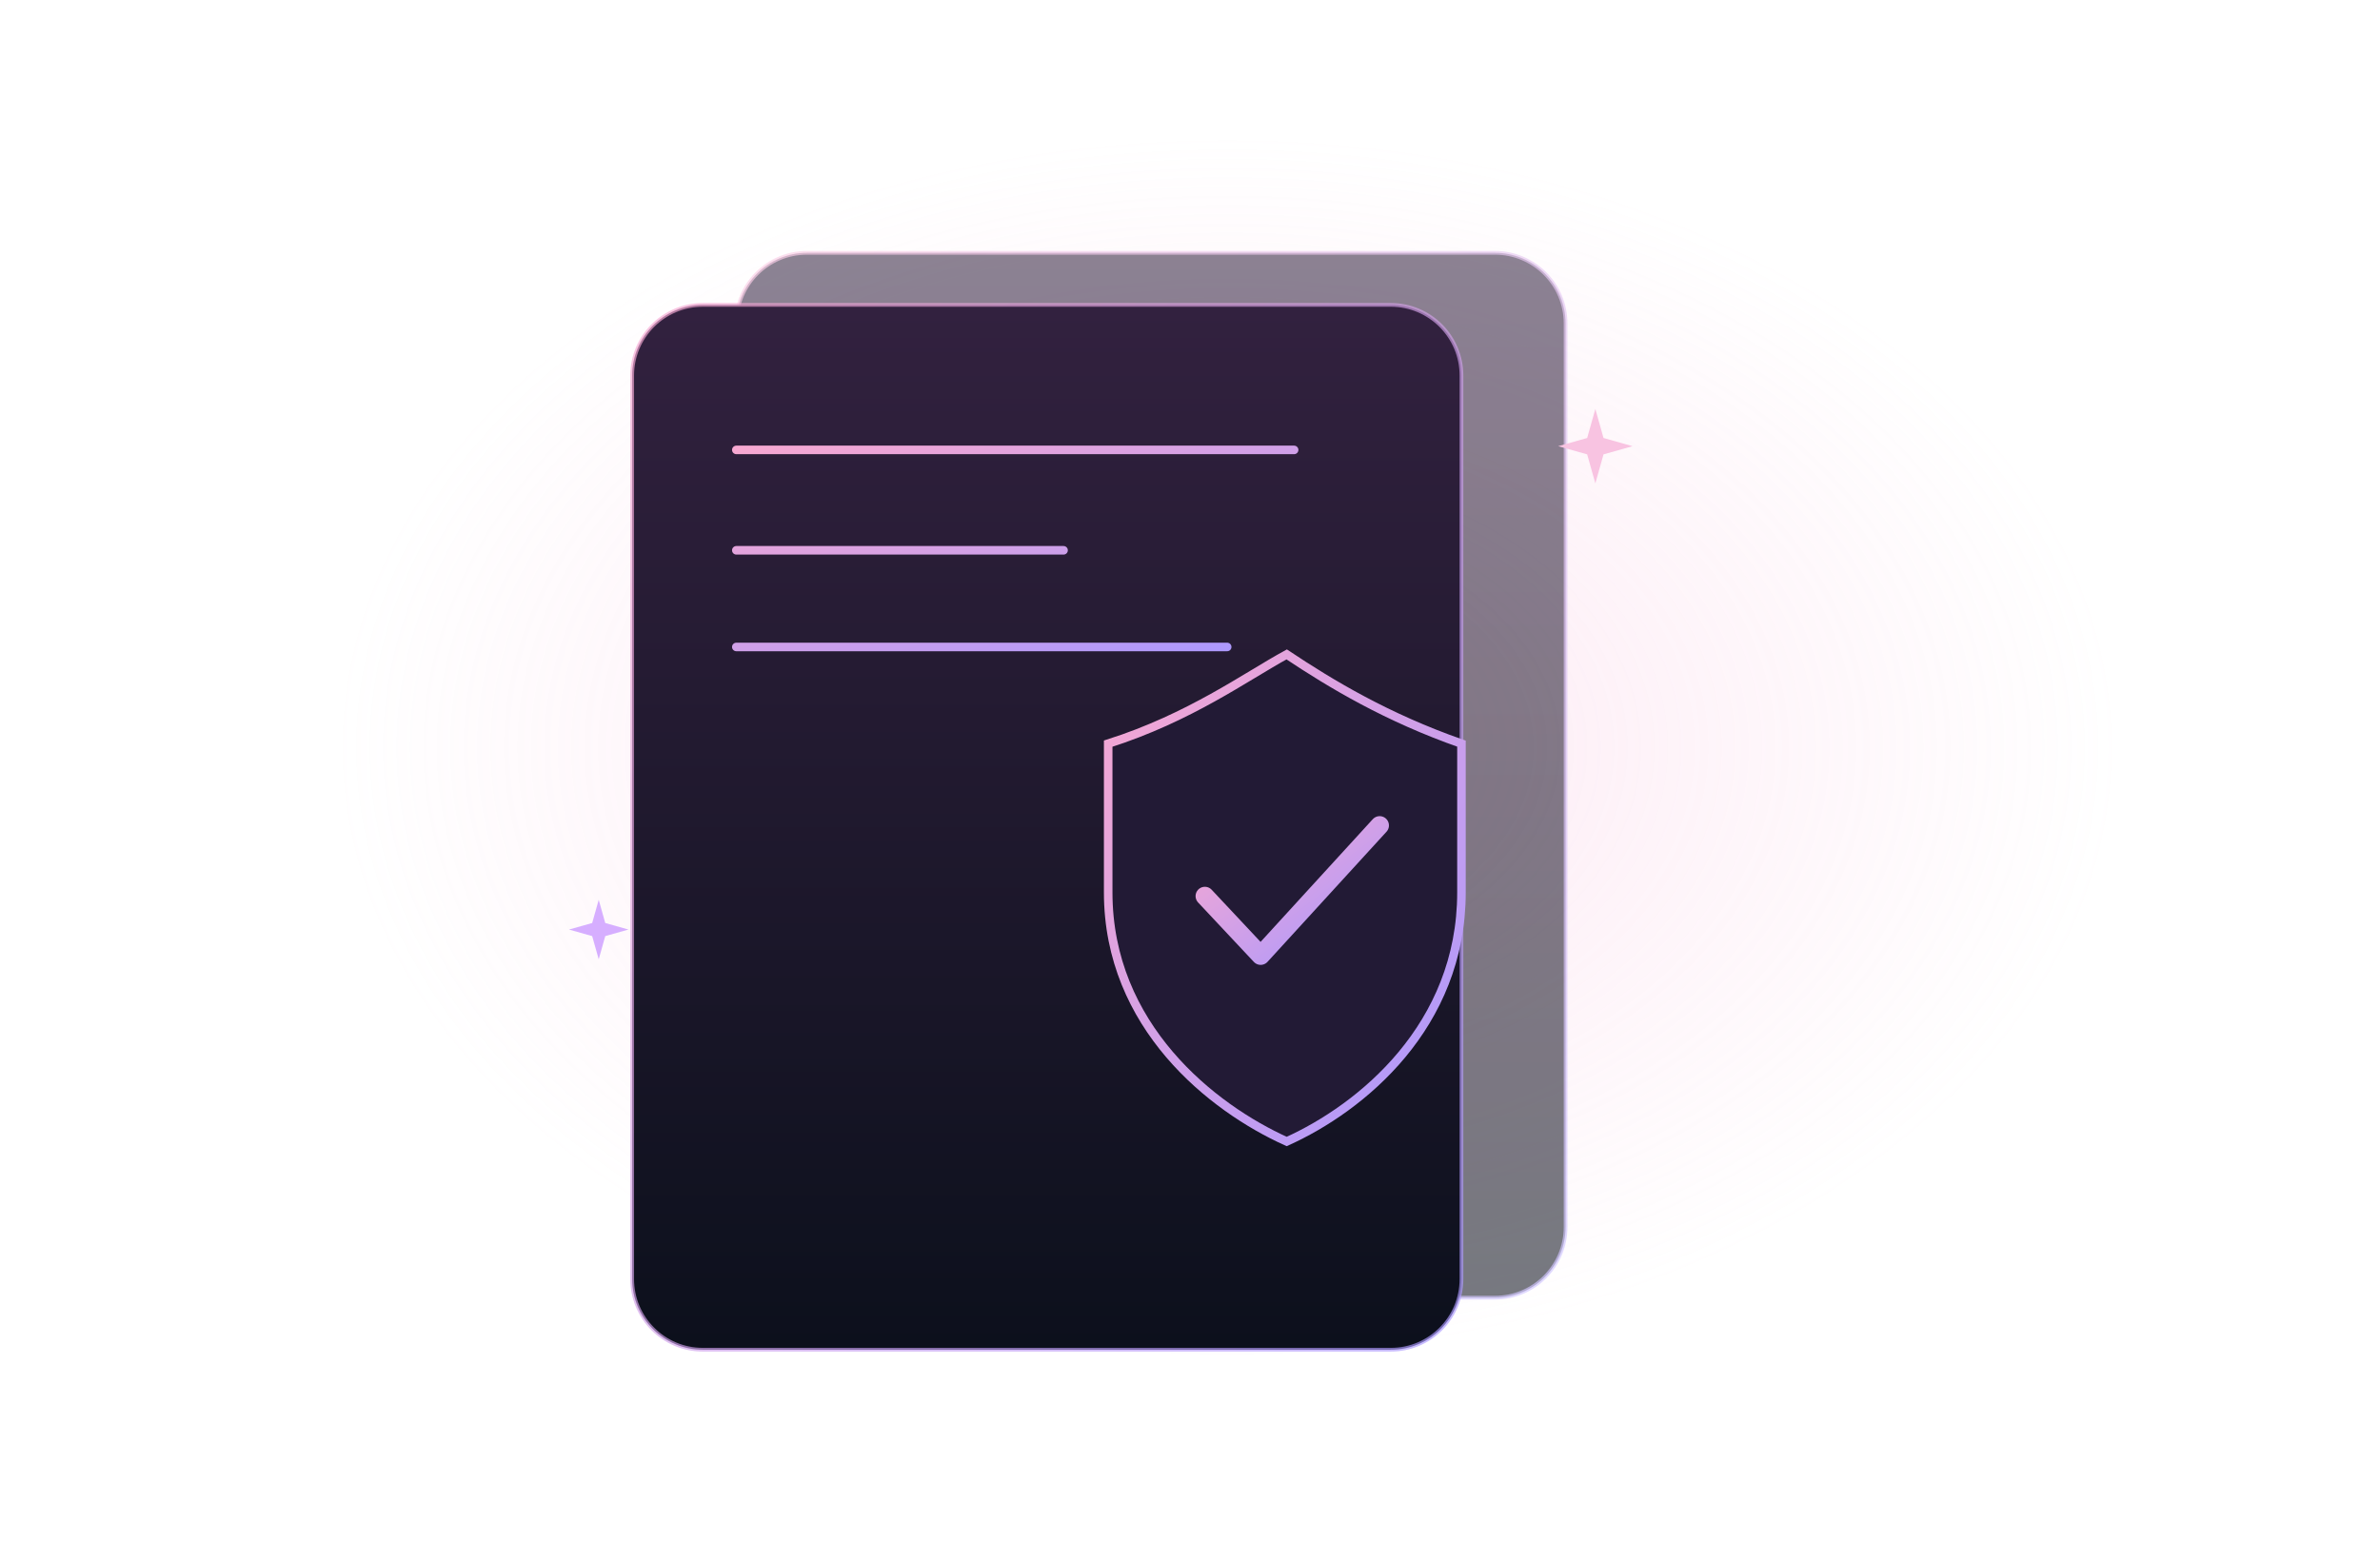
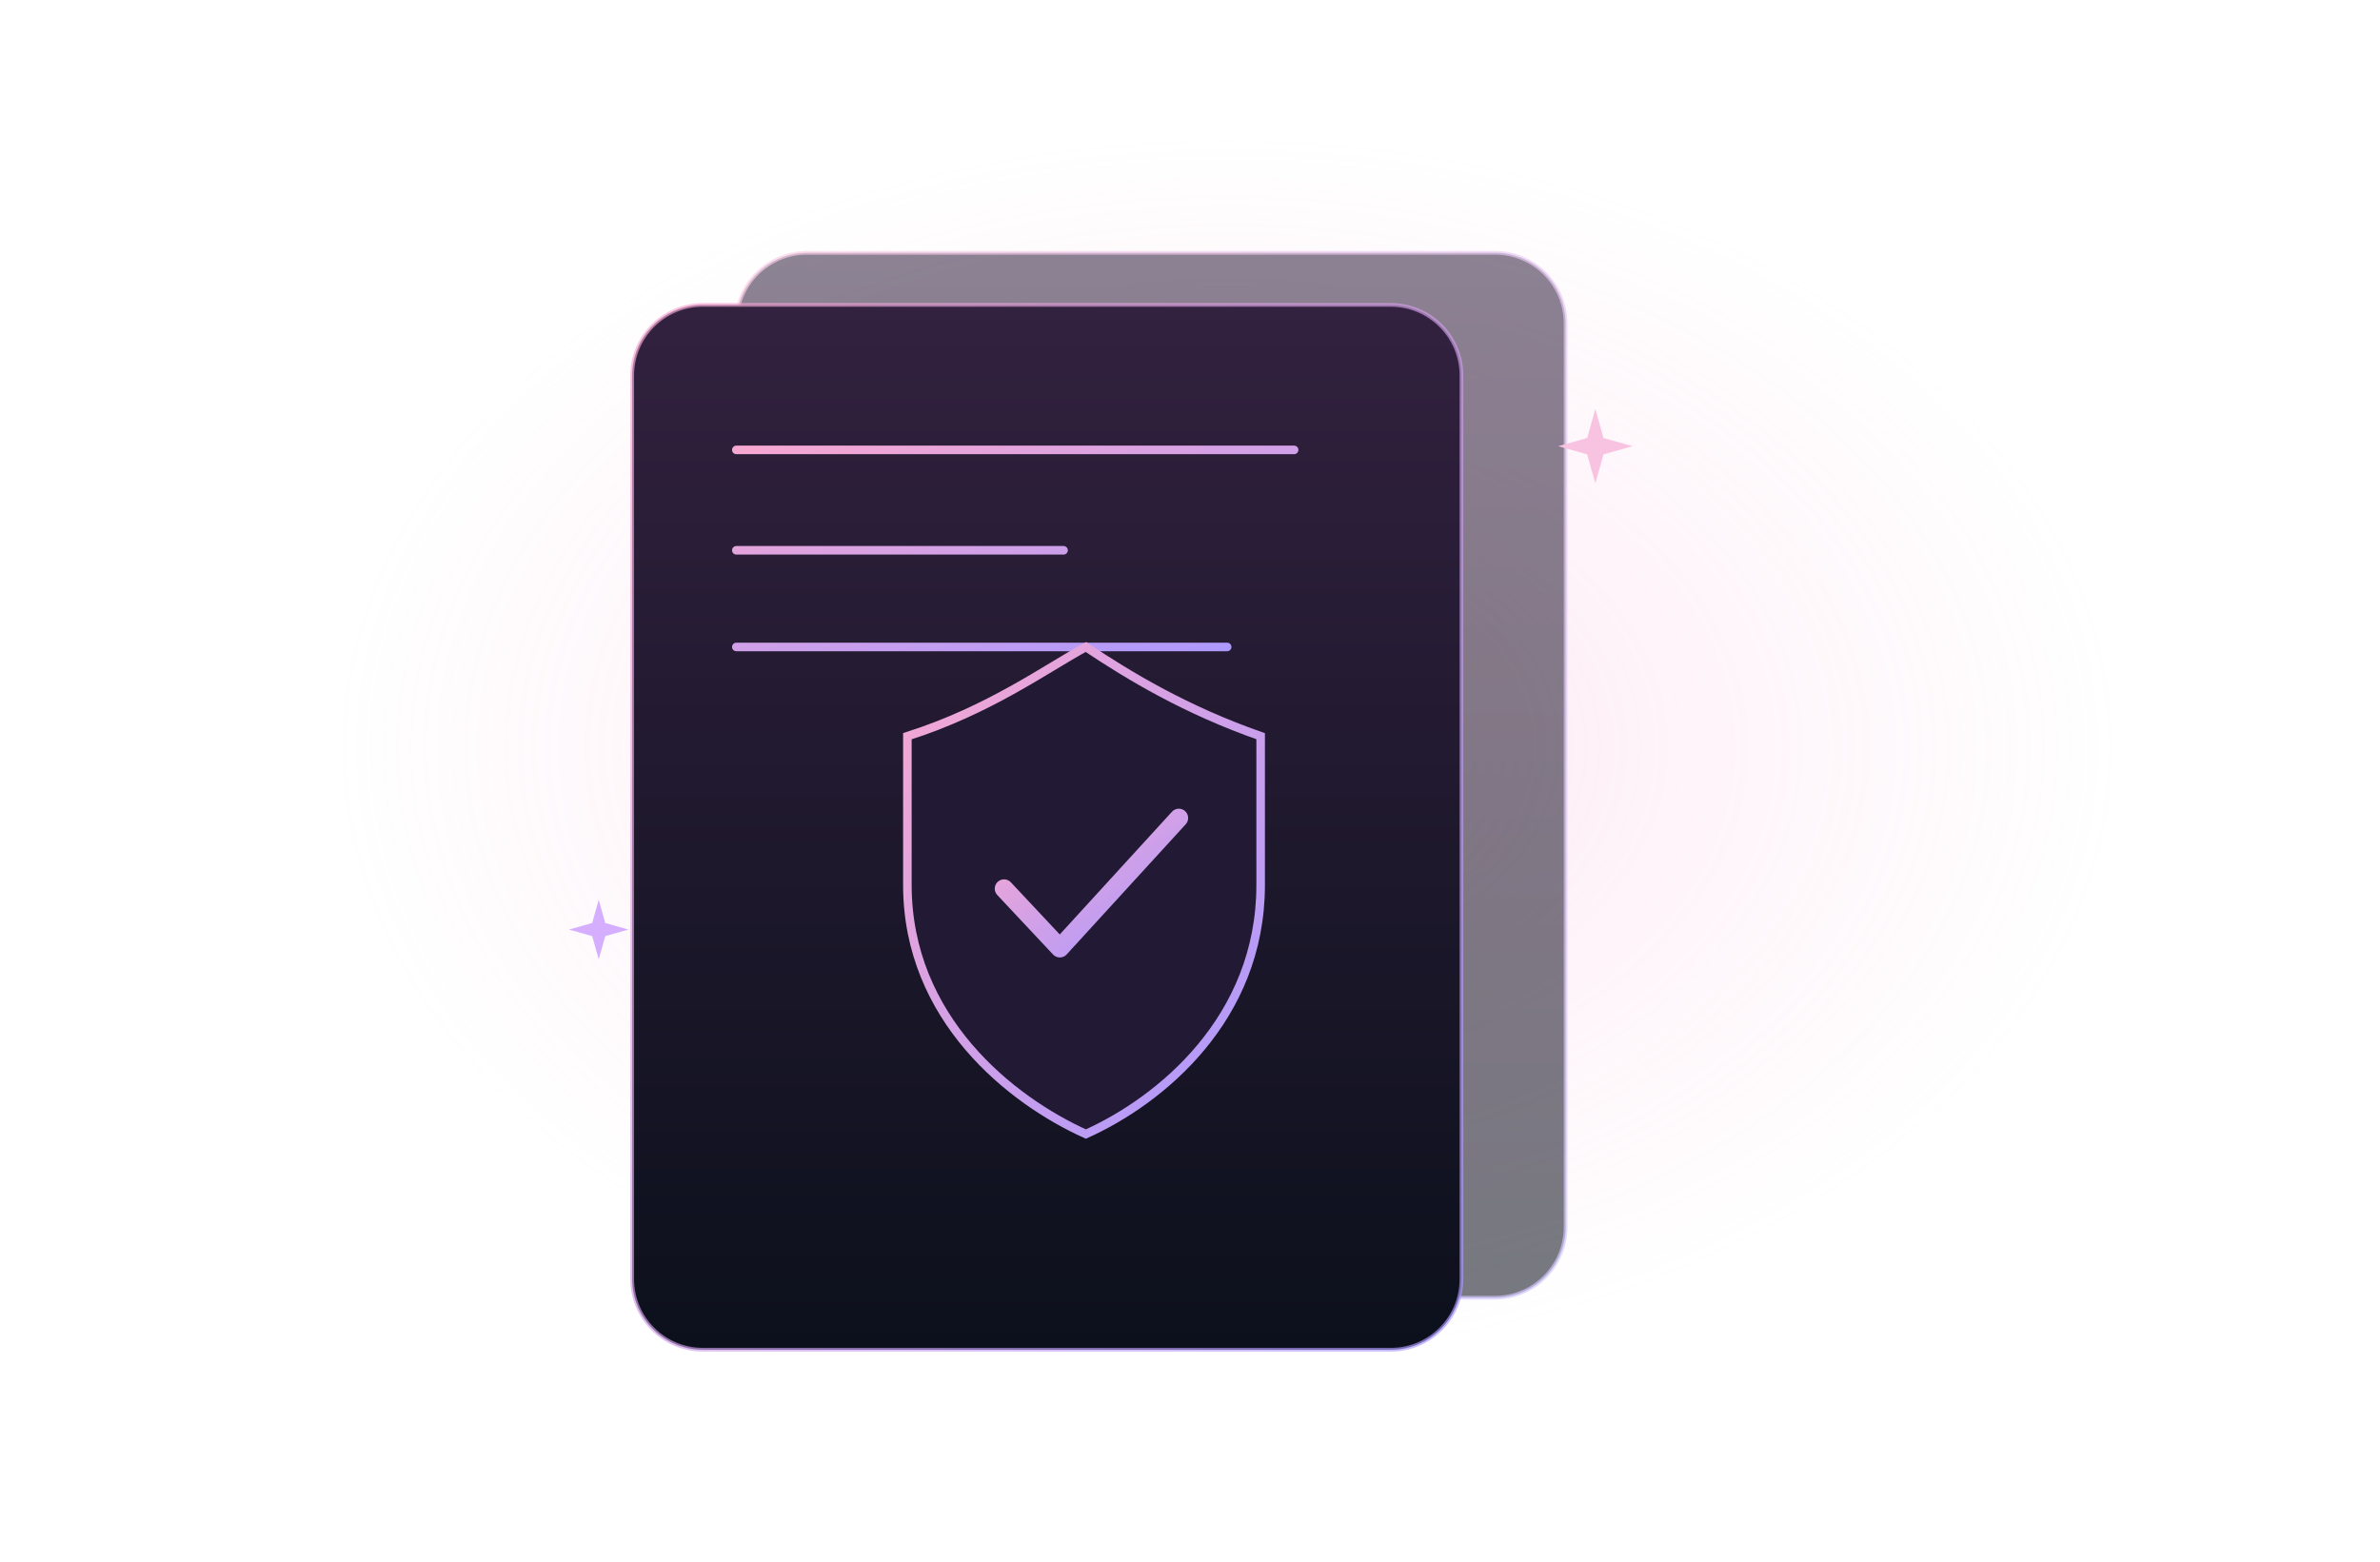
<svg xmlns="http://www.w3.org/2000/svg" viewBox="0 0 640 420" role="img" aria-labelledby="title">
  <defs>
    <linearGradient id="ink" x1="0" y1="0" x2="1" y2="1">
      <stop stop-color="#f7a8d1" />
      <stop offset="1" stop-color="#a998ff" />
    </linearGradient>
    <linearGradient id="panel" x1="0" y1="0" x2="0" y2="1">
      <stop stop-color="#32213f" />
      <stop offset="1" stop-color="#0c101c" />
    </linearGradient>
    <radialGradient id="light">
      <stop stop-color="#f7a8d1" stop-opacity=".26" />
      <stop offset="1" stop-color="#f7a8d1" stop-opacity="0" />
    </radialGradient>
  </defs>
  <style>
  .label{font:600 18px system-ui,sans-serif;fill:#eff3ff}
  .fine{font:500 14px system-ui,sans-serif;fill:#bfc7dd}
  .pulse{stroke-dasharray:4 14;animation:flow 2.7s linear infinite}
  @keyframes flow{to{stroke-dashoffset:-36}}
  @media(prefers-reduced-motion:reduce){.pulse{animation:none}}
</style>
  <ellipse cx="330" cy="201" rx="240" ry="166" fill="url(#light)" />
  <rect x="198" y="68" width="223" height="281" rx="19" fill="url(#panel)" stroke="url(#ink)" stroke-opacity=".66" opacity="0.56" />
  <rect x="170" y="82" width="223" height="281" rx="19" fill="url(#panel)" stroke="url(#ink)" stroke-opacity=".66" opacity="1" />
  <path d="M198 121h150m-150 27h88m-88 26h132" fill="none" stroke="url(#ink)" stroke-width="2.3" stroke-linecap="round" stroke-linejoin="round" />
-   <path d="M298 200c22-7 37-18 48-24 12 8 27 17 47 24v40c0 36-27 58-47 67-20-9-48-31-48-67z" fill="#221a35" stroke="url(#ink)" stroke-width="2.3" />
-   <path d="m324 241 15 16 32-35" fill="none" stroke="url(#ink)" stroke-width="5" stroke-linecap="round" stroke-linejoin="round" />
+   <g transform="translate(-54 -2)">
+     <path d="M298 200c22-7 37-18 48-24 12 8 27 17 47 24v40c0 36-27 58-47 67-20-9-48-31-48-67z" fill="#221a35" stroke="url(#ink)" stroke-width="2.3" />
+     <path d="m324 241 15 16 32-35" fill="none" stroke="url(#ink)" stroke-width="5" stroke-linecap="round" stroke-linejoin="round" />
+   </g>
  <path d="M429 110l2.2 7.8 7.8 2.2-7.8 2.2-2.2 7.8-2.2-7.8-7.8-2.2 7.8-2.2z" fill="#f8c3e1" />
  <path d="M161 242l1.76 6.24 6.24 1.76-6.24 1.76-1.76 6.24-1.76-6.24-6.24-1.76 6.24-1.76z" fill="#d6aeff" />
</svg>
